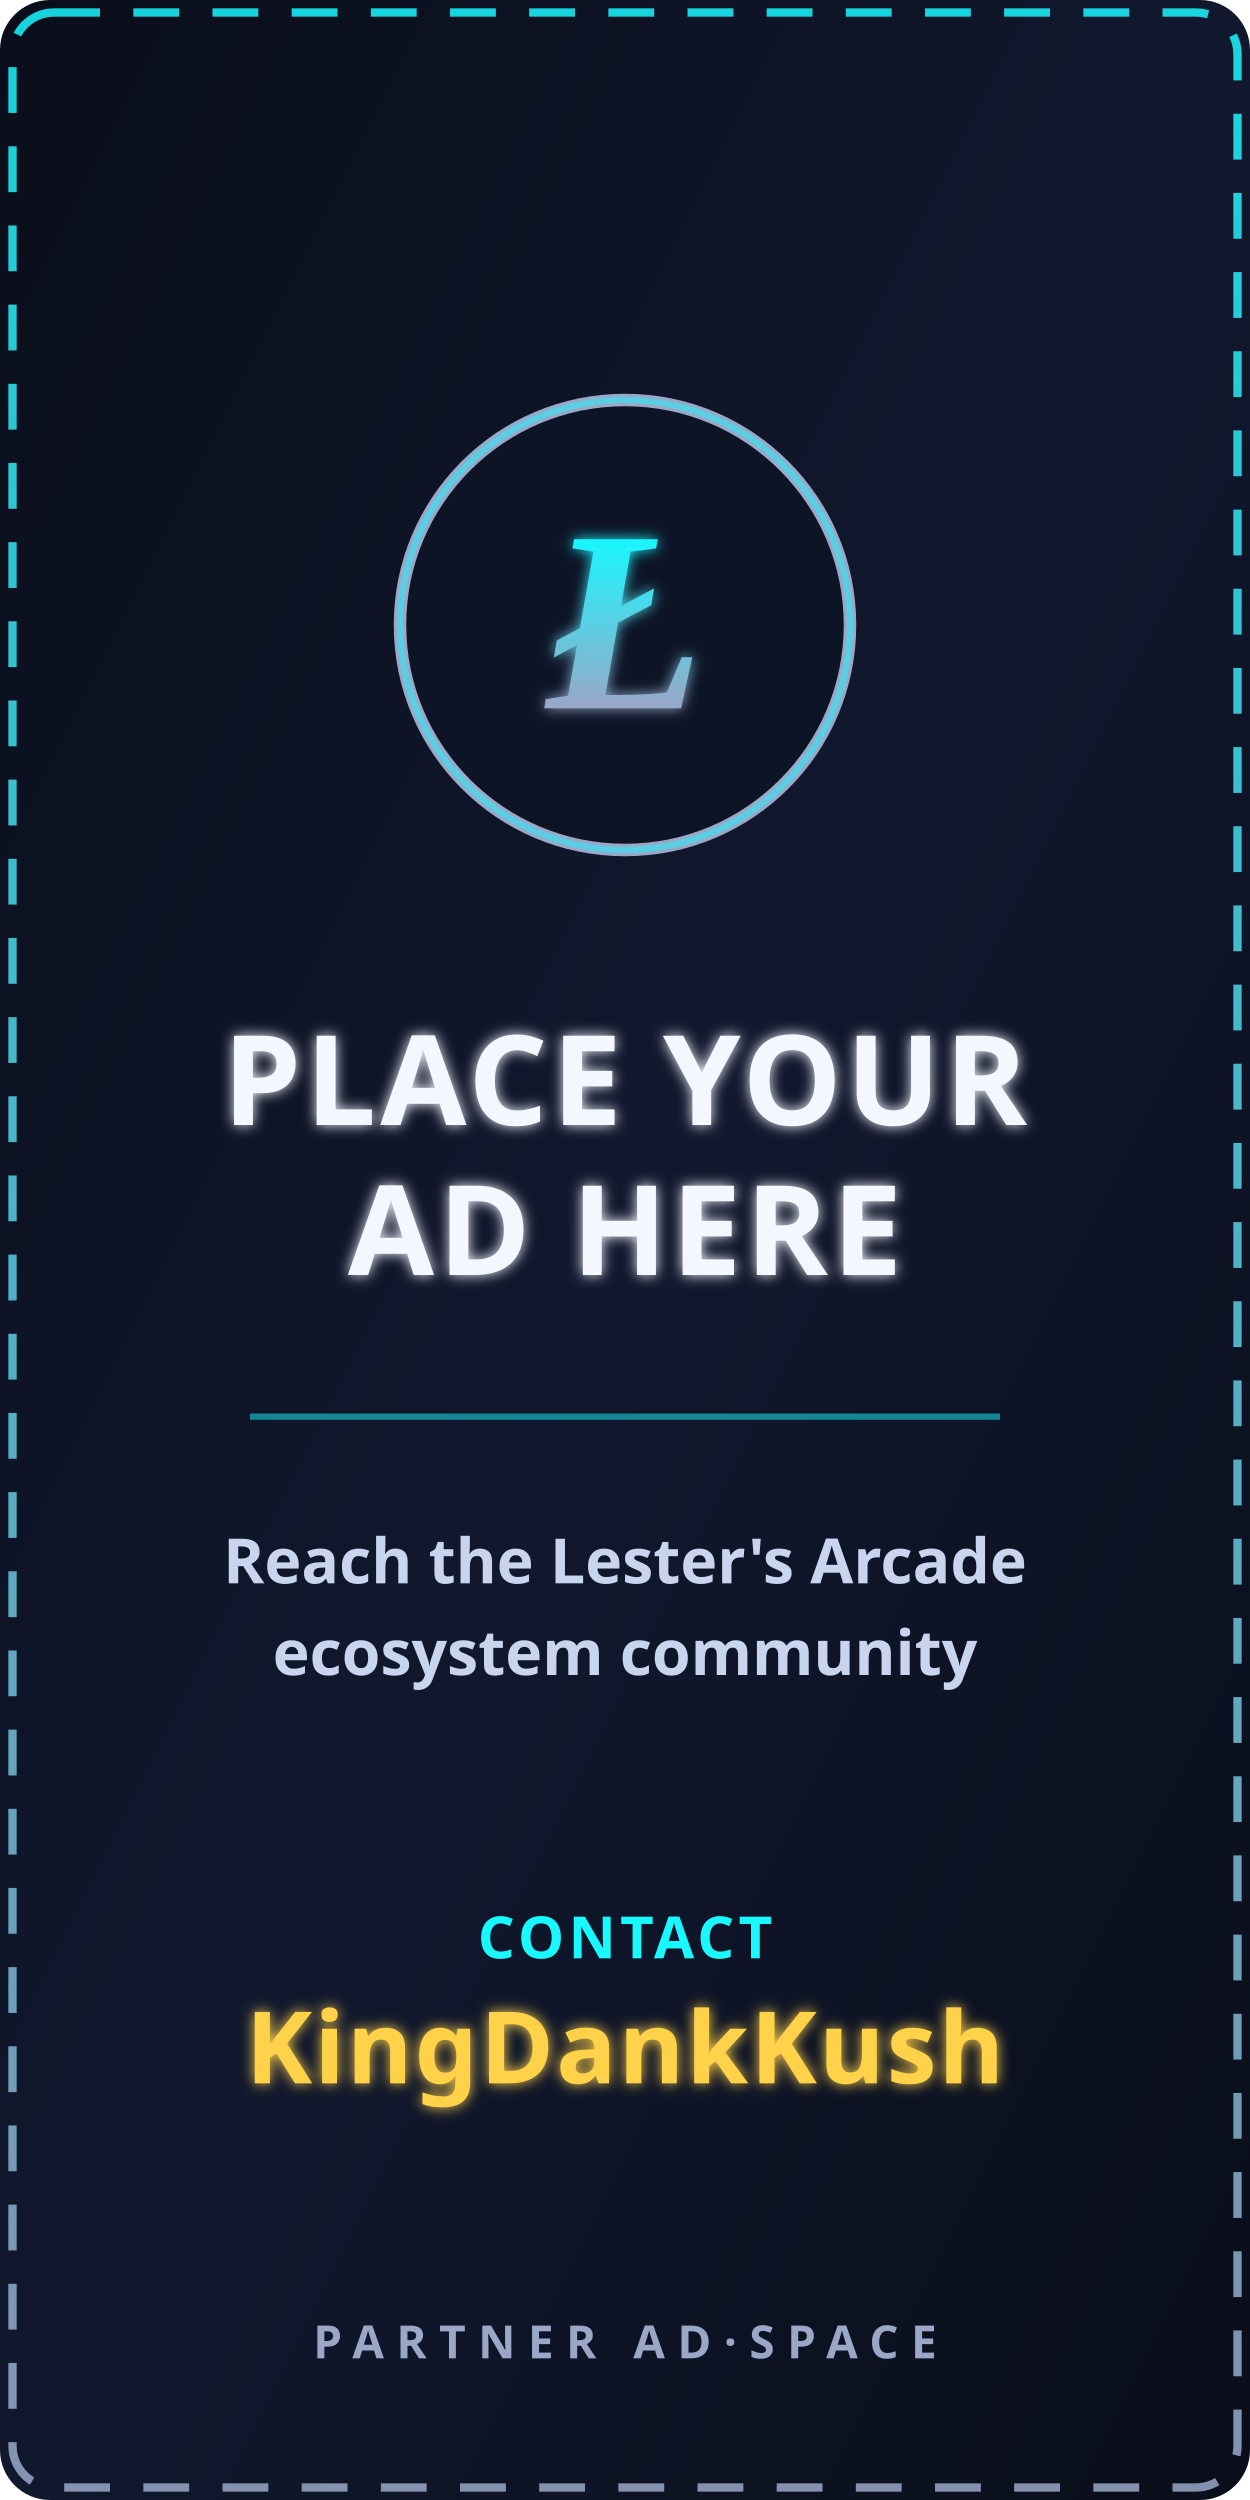
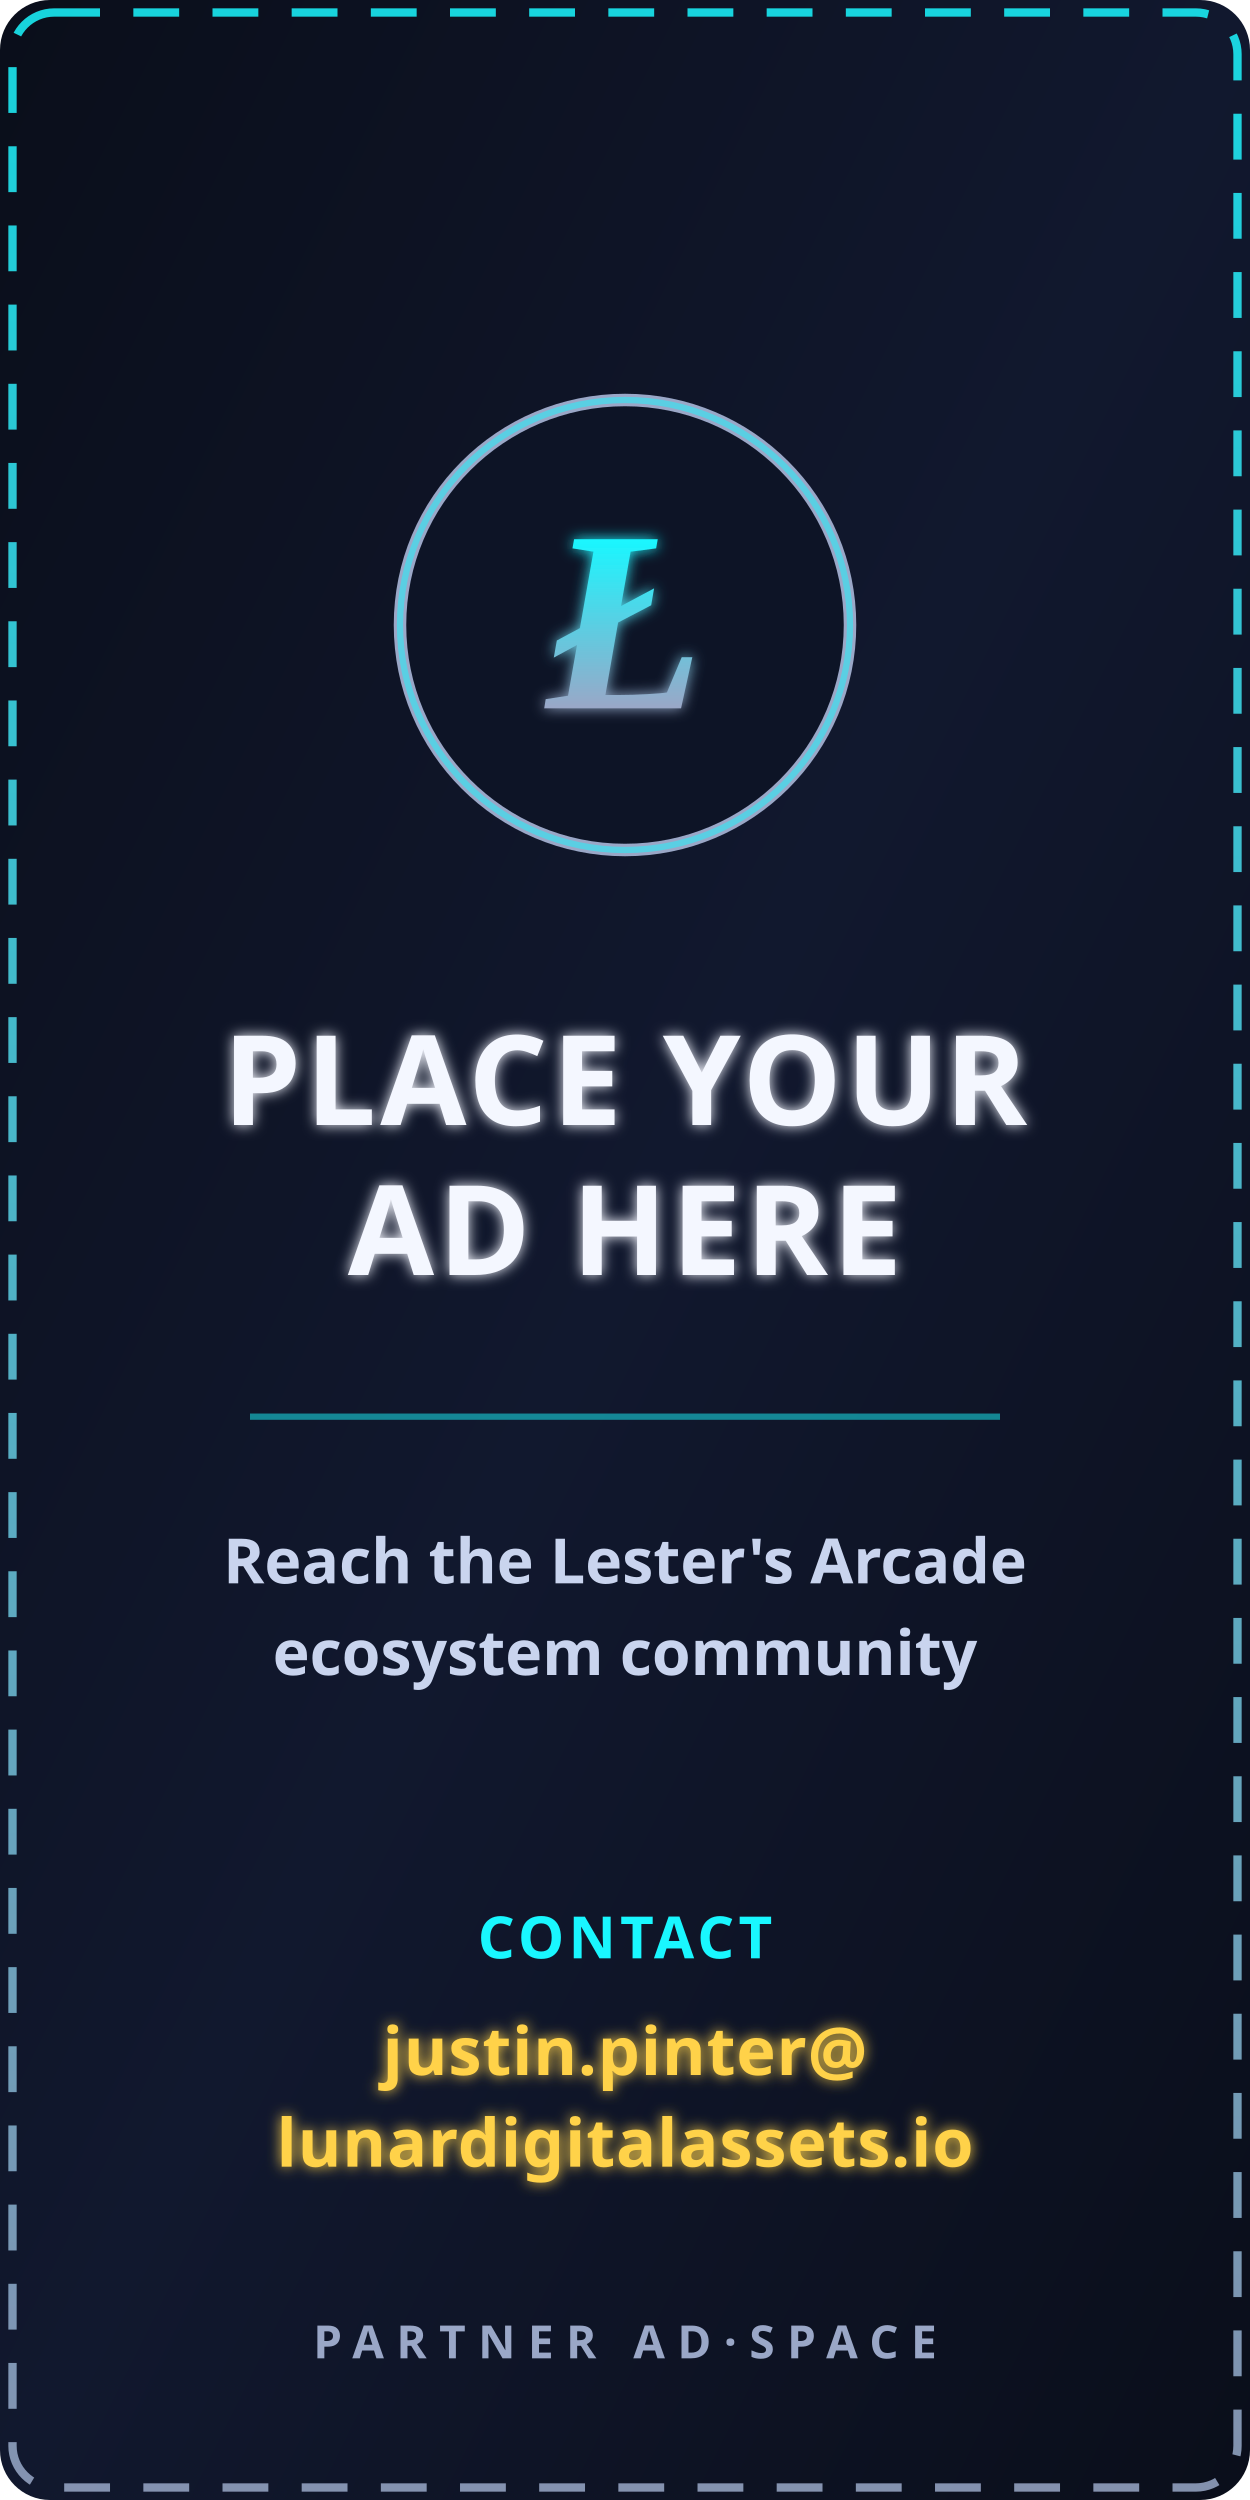
- <svg xmlns="http://www.w3.org/2000/svg" width="300" height="600" viewBox="0 0 300 600" role="img" aria-label="Place your ad here. Contact KingDankKush.">
+ <svg xmlns="http://www.w3.org/2000/svg" width="300" height="600" viewBox="0 0 300 600" role="img" aria-label="Place your ad here. Contact justin.pinter@lunardigitalassets.io.">
  <defs>
    <linearGradient id="bgv" x1="0" y1="0" x2="1" y2="1">
      <stop offset="0" stop-color="#0a0e1a" />
      <stop offset="0.5" stop-color="#11182e" />
      <stop offset="1" stop-color="#0a0e1a" />
    </linearGradient>
    <linearGradient id="accentv" x1="0" y1="0" x2="0" y2="1">
      <stop offset="0" stop-color="#19f7ff" />
      <stop offset="1" stop-color="#9aa7c7" />
    </linearGradient>
    <filter id="glowv" x="-20%" y="-20%" width="140%" height="140%">
      <feGaussianBlur stdDeviation="1.6" result="b" />
      <feMerge>
        <feMergeNode in="b" />
        <feMergeNode in="SourceGraphic" />
      </feMerge>
    </filter>
  </defs>
  <rect x="0" y="0" width="300" height="600" rx="12" fill="url(#bgv)" />
  <rect x="3" y="3" width="294" height="594" rx="10" fill="none" stroke="url(#accentv)" stroke-width="2" stroke-dasharray="11 8" opacity="0.85" />
  <g transform="translate(150 150)">
    <circle r="54" fill="#0d1426" stroke="#9aa7c7" stroke-width="3" />
    <circle r="54" fill="none" stroke="#19f7ff" stroke-width="1.5" opacity="0.5" />
    <text x="0" y="20" text-anchor="middle" font-family="Georgia, 'Times New Roman', serif" font-size="62" font-style="italic" font-weight="700" fill="url(#accentv)" filter="url(#glowv)">Ł</text>
  </g>
  <text x="150" y="270" text-anchor="middle" font-family="'Trebuchet MS', Verdana, sans-serif" font-size="30" font-weight="800" letter-spacing="1" fill="#f4f7ff" filter="url(#glowv)">PLACE YOUR</text>
  <text x="150" y="306" text-anchor="middle" font-family="'Trebuchet MS', Verdana, sans-serif" font-size="30" font-weight="800" letter-spacing="1" fill="#f4f7ff" filter="url(#glowv)">AD HERE</text>
  <line x1="60" y1="340" x2="240" y2="340" stroke="#19f7ff" stroke-width="1.5" opacity="0.5" />
  <text x="150" y="380" text-anchor="middle" font-family="'Trebuchet MS', Verdana, sans-serif" font-size="15" font-weight="600" fill="#c9d4ee">Reach the Lester's Arcade</text>
  <text x="150" y="402" text-anchor="middle" font-family="'Trebuchet MS', Verdana, sans-serif" font-size="15" font-weight="600" fill="#c9d4ee">ecosystem community</text>
  <text x="150" y="470" text-anchor="middle" font-family="'Trebuchet MS', Verdana, sans-serif" font-size="14" font-weight="700" letter-spacing="1" fill="#19f7ff">CONTACT</text>
-   <text x="150" y="500" text-anchor="middle" font-family="'Trebuchet MS', Verdana, sans-serif" font-size="24" font-weight="800" letter-spacing="0.5" fill="#ffd24a" filter="url(#glowv)">KingDankKush</text>
+   <text x="150" y="498" text-anchor="middle" font-family="'Trebuchet MS', Verdana, sans-serif" font-size="16" font-weight="800" letter-spacing="0.2" fill="#ffd24a" filter="url(#glowv)">justin.pinter@</text>
+   <text x="150" y="520" text-anchor="middle" font-family="'Trebuchet MS', Verdana, sans-serif" font-size="16" font-weight="800" letter-spacing="0.2" fill="#ffd24a" filter="url(#glowv)">lunardigitalassets.io</text>
  <text x="150" y="566" text-anchor="middle" font-family="'Trebuchet MS', Verdana, sans-serif" font-size="11" font-weight="700" letter-spacing="3" fill="#9aa7c7">PARTNER AD·SPACE</text>
</svg>
